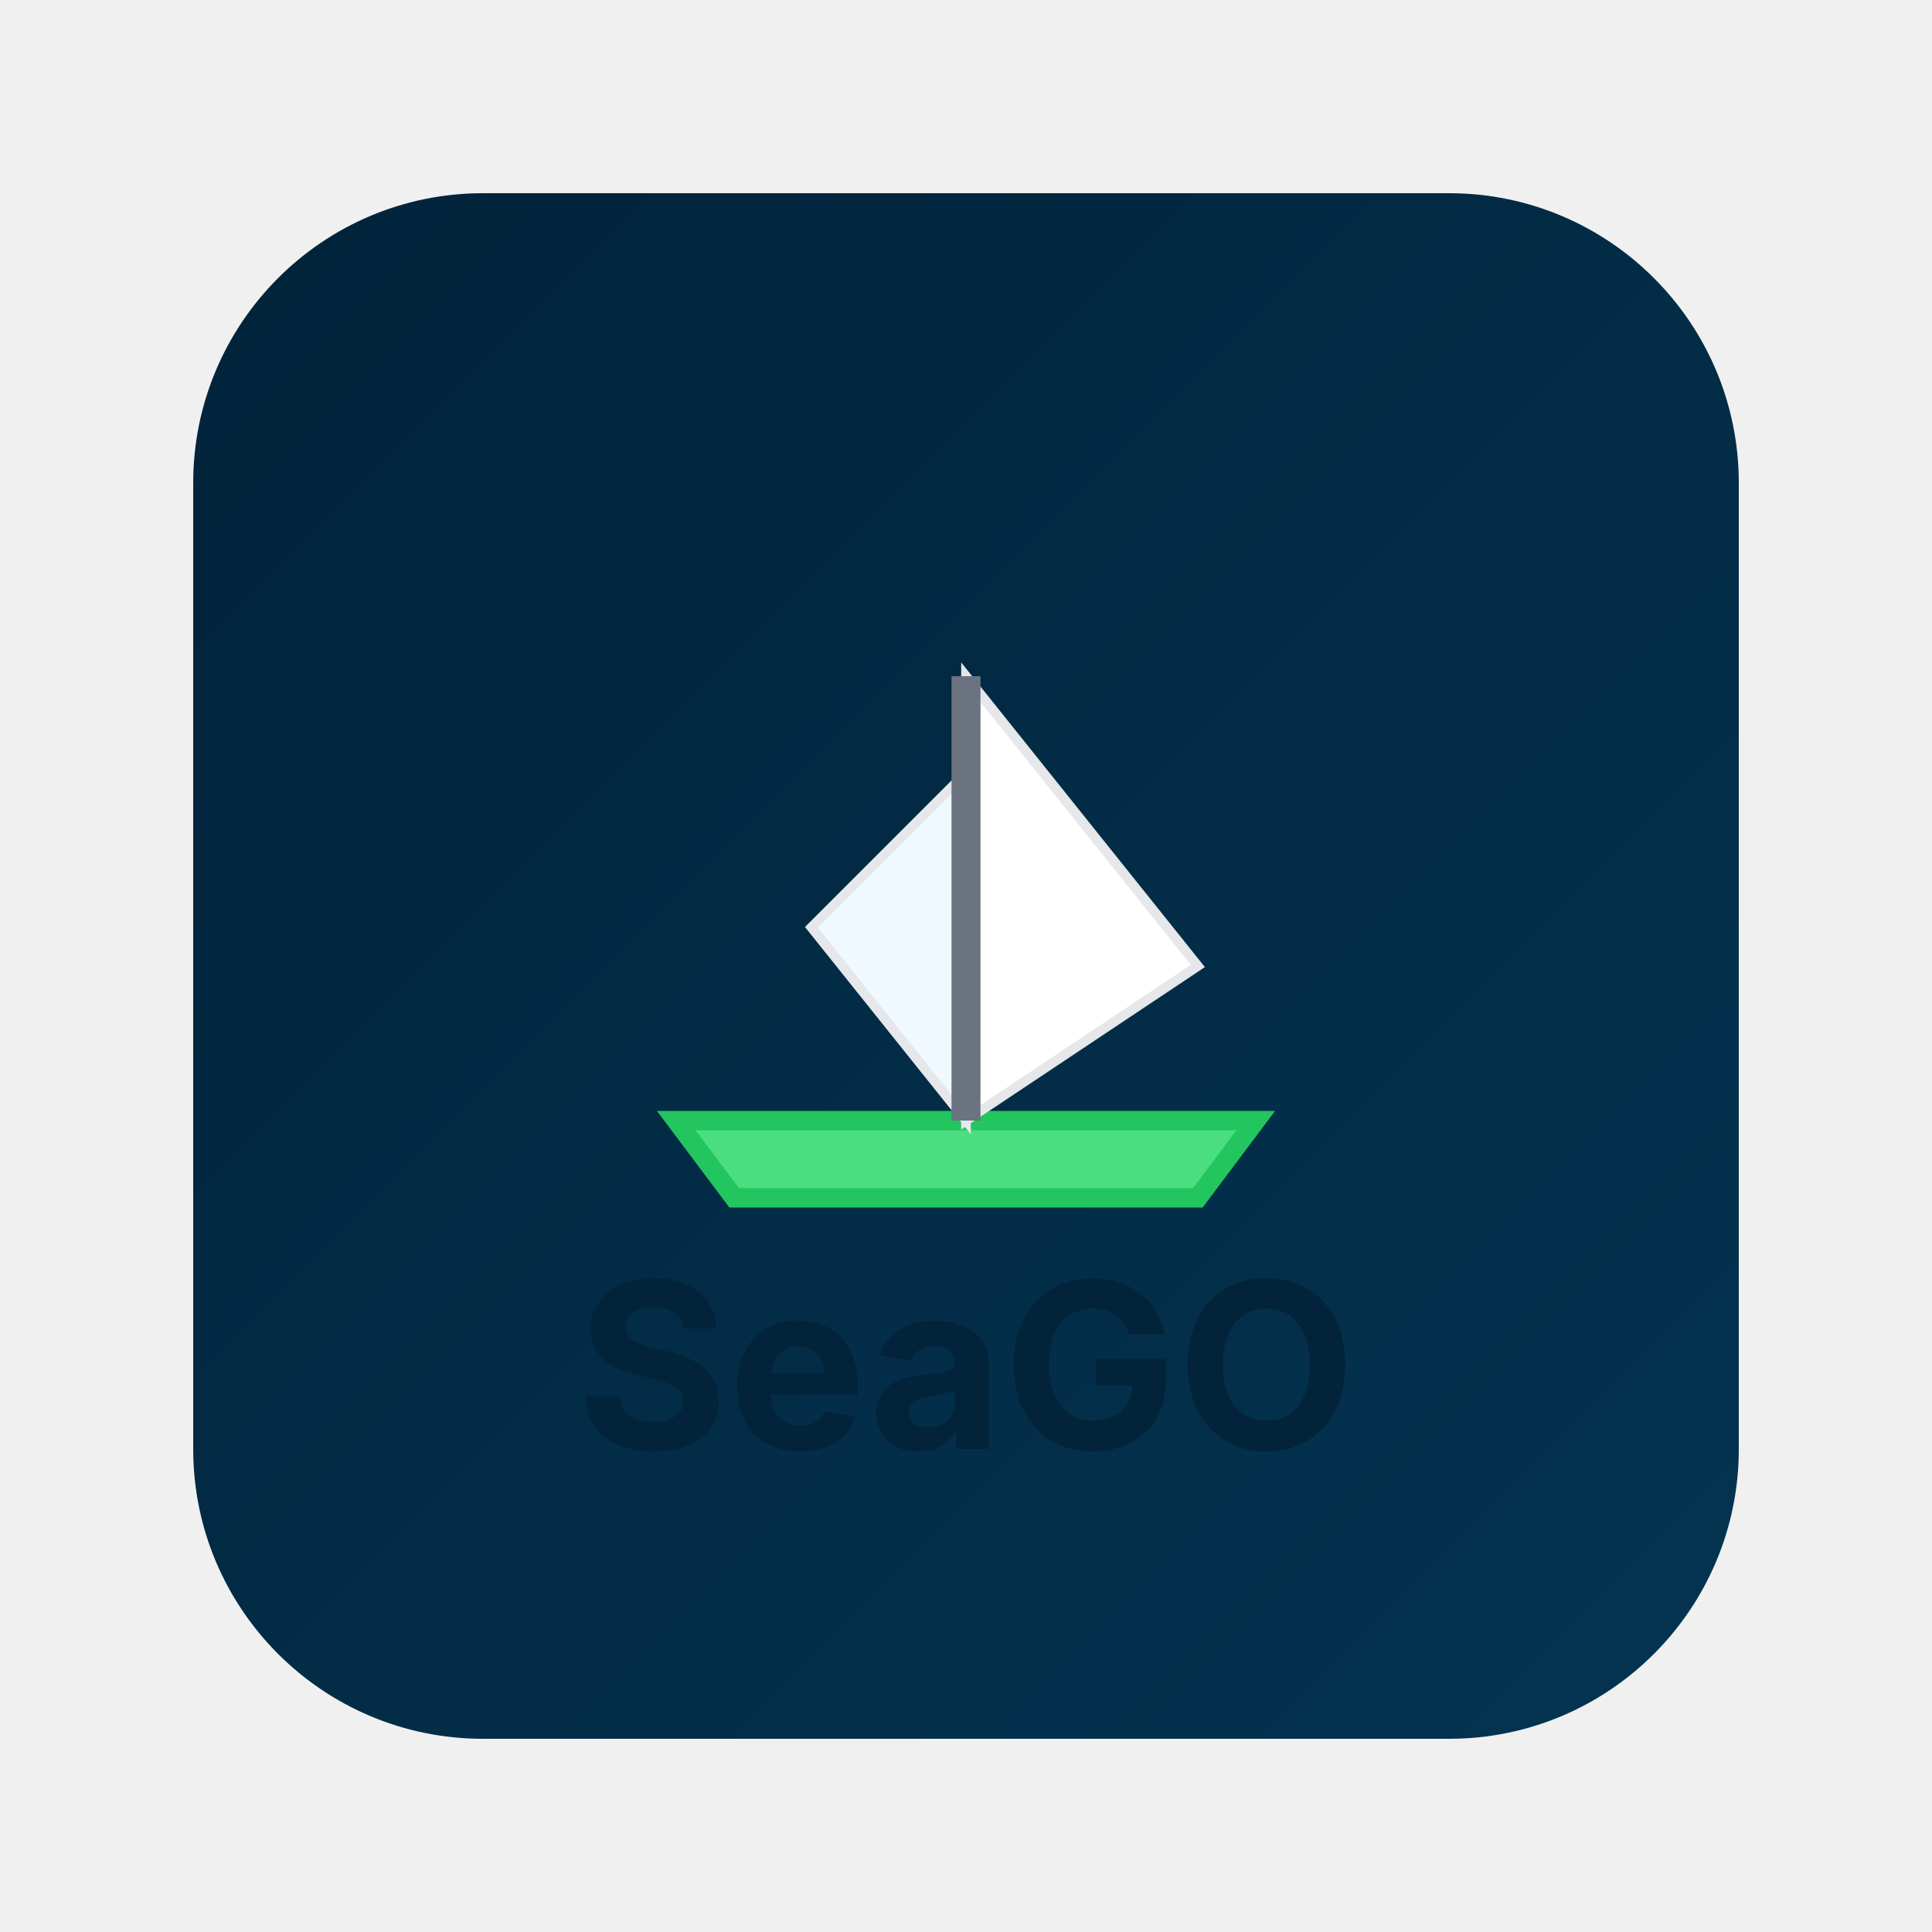
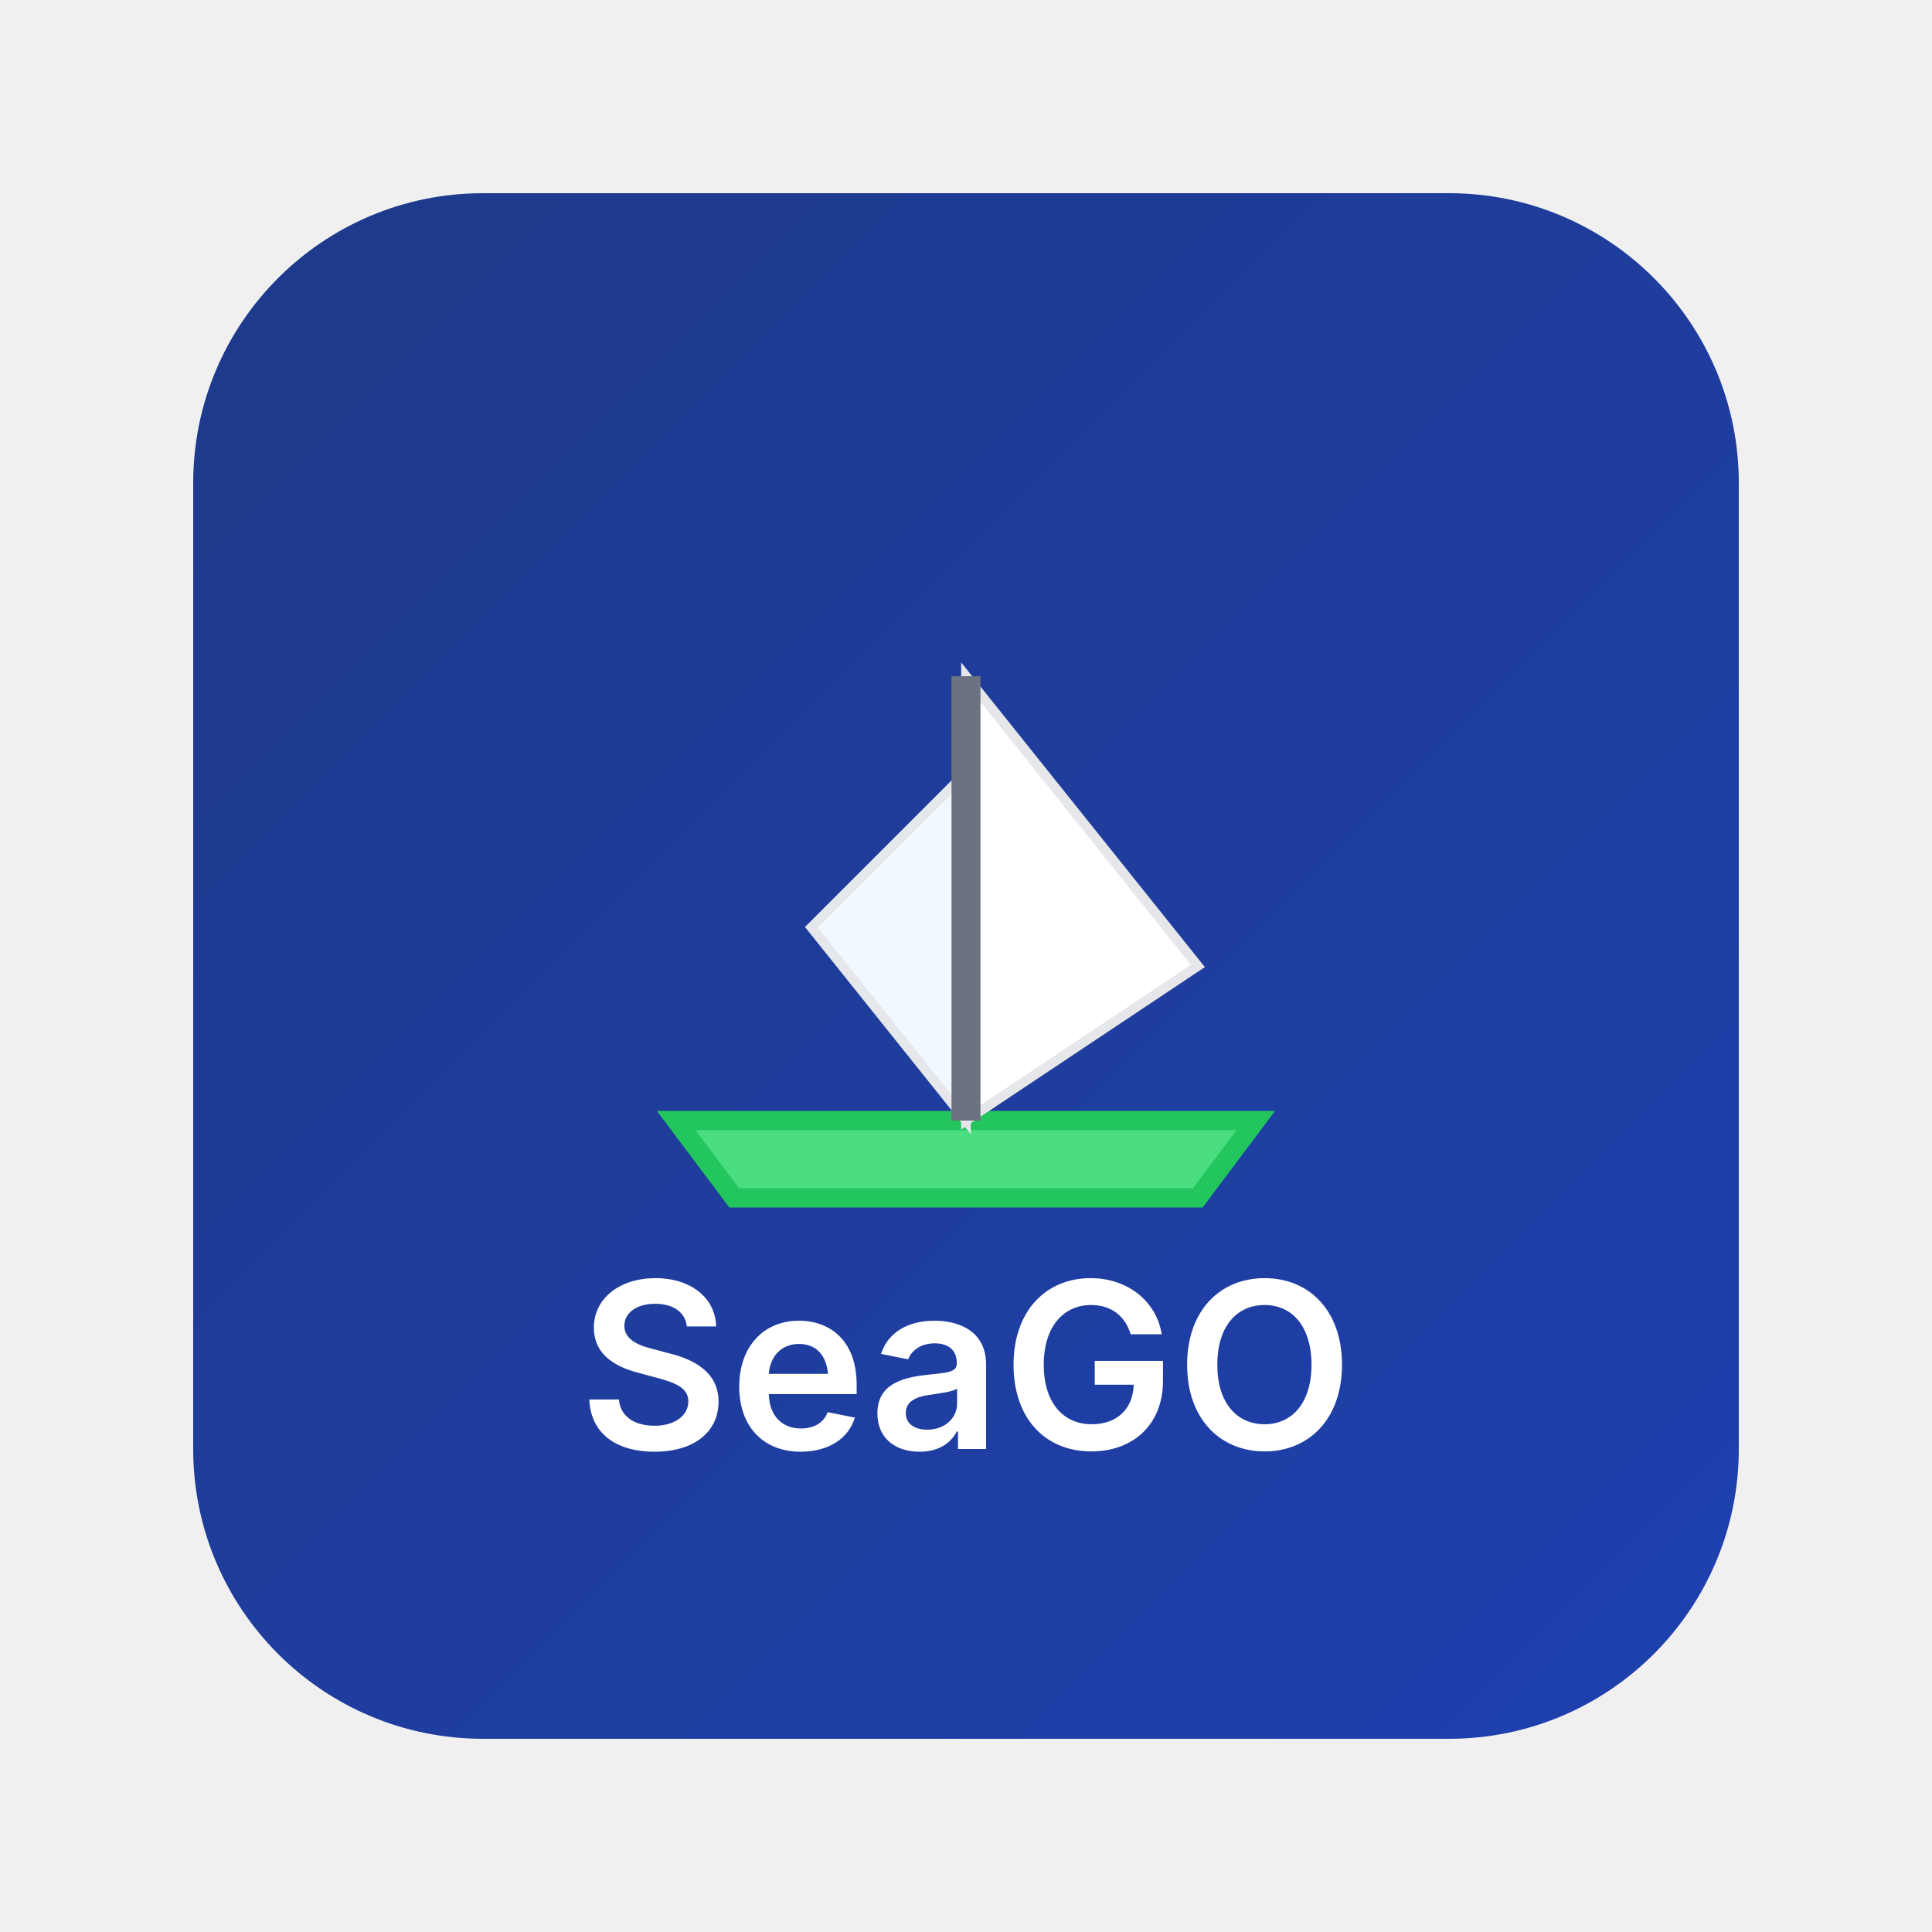
<svg xmlns="http://www.w3.org/2000/svg" width="100" height="100" viewBox="0 0 100 100">
  <defs>
-     <linearGradient id="pantoneGradient" x1="0%" y1="0%" x2="100%" y2="100%">
-       <stop offset="0%" style="stop-color:#02233A" />
-       <stop offset="100%" style="stop-color:#033451" />
+     <linearGradient id="blueGradient" x1="0%" y1="0%" x2="100%" y2="100%">
+       <stop offset="0%" style="stop-color:#1e3a8a" />
+       <stop offset="100%" style="stop-color:#1e40af" />
    </linearGradient>
  </defs>
-   <rect x="10" y="10" width="80" height="80" rx="15" ry="15" fill="url(#pantoneGradient)" />
+   <rect x="10" y="10" width="80" height="80" rx="15" ry="15" fill="url(#blueGradient)" />
  <g transform="translate(50, 50)">
    <path d="M-15 8 L15 8 L12 12 L-12 12 Z" fill="#4ade80" stroke="#22c55e" stroke-width="1" />
    <path d="M0 8 L0 -15 L12 0 Z" fill="#ffffff" stroke="#e5e7eb" stroke-width="0.5" />
    <path d="M0 8 L0 -10 L-8 -2 Z" fill="#f0f9ff" stroke="#e5e7eb" stroke-width="0.5" />
    <line x1="0" y1="8" x2="0" y2="-15" stroke="#6b7280" stroke-width="1.5" />
  </g>
-   <text x="50" y="75" text-anchor="middle" fill="#02233A" font-family="system-ui, -apple-system, sans-serif" font-size="12" font-weight="700">SeaGO</text>
+   <text x="50" y="75" text-anchor="middle" fill="white" font-family="system-ui, -apple-system, sans-serif" font-size="12" font-weight="600">SeaGO</text>
</svg>
